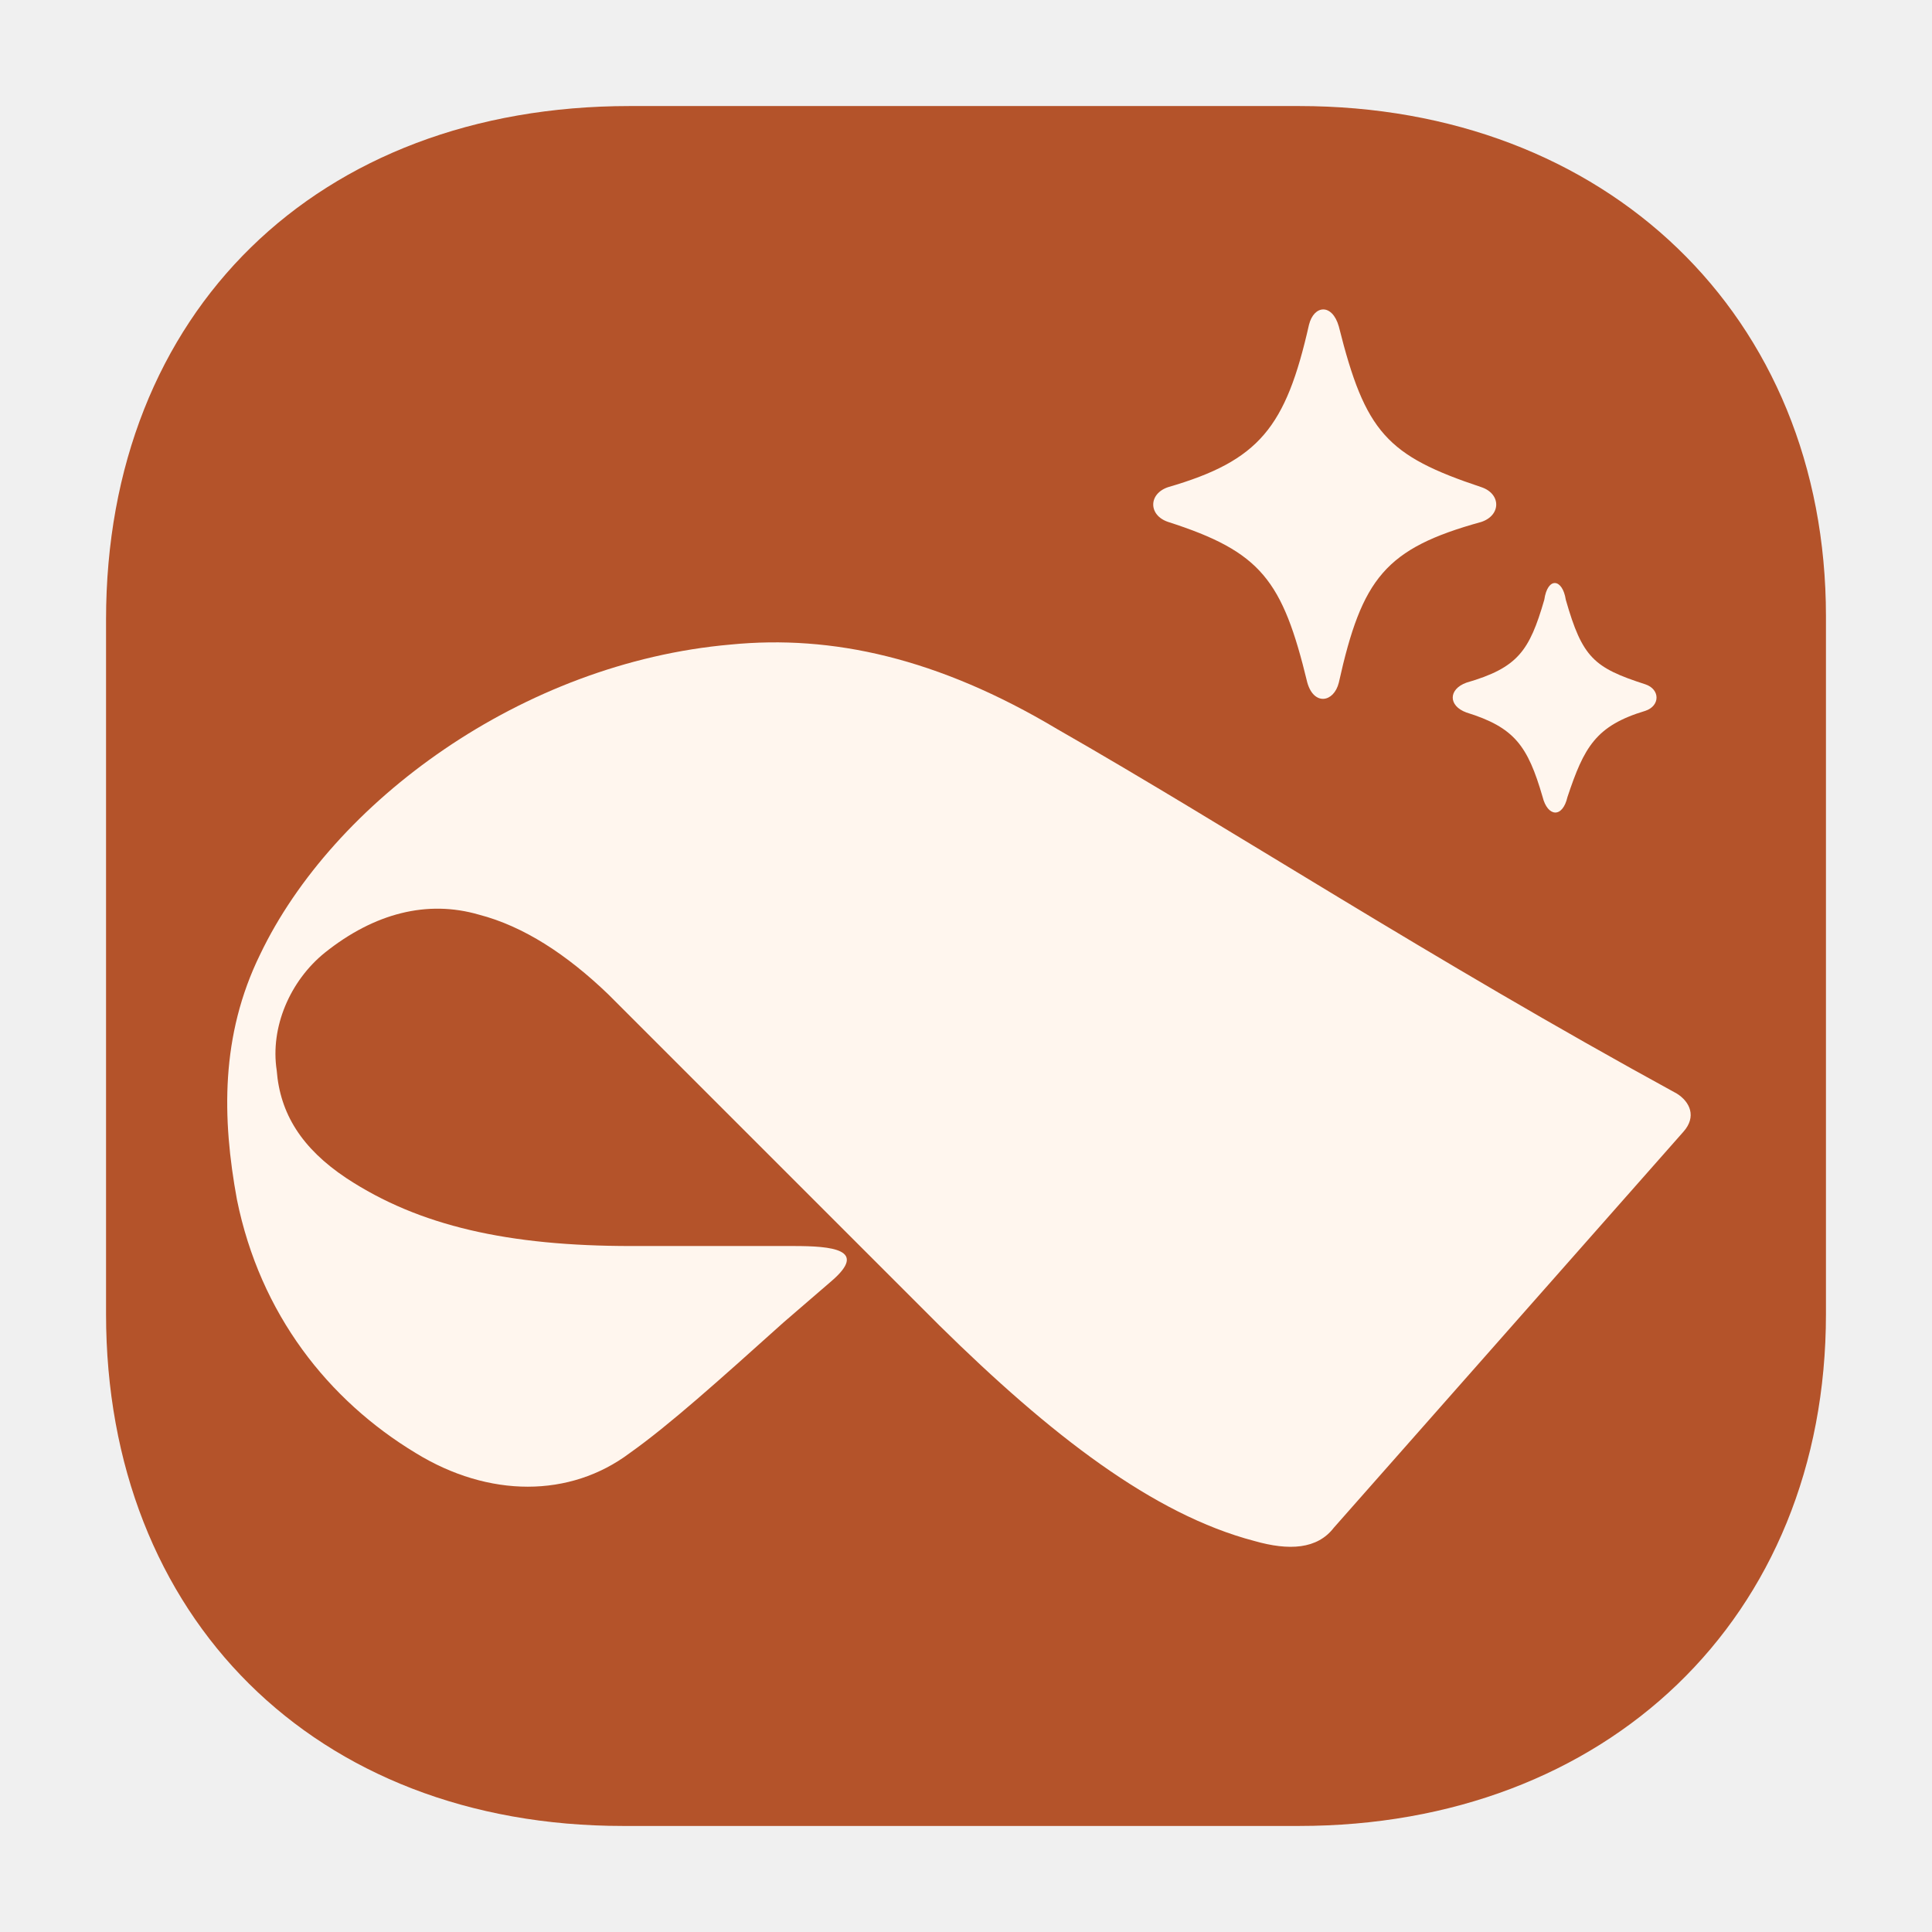
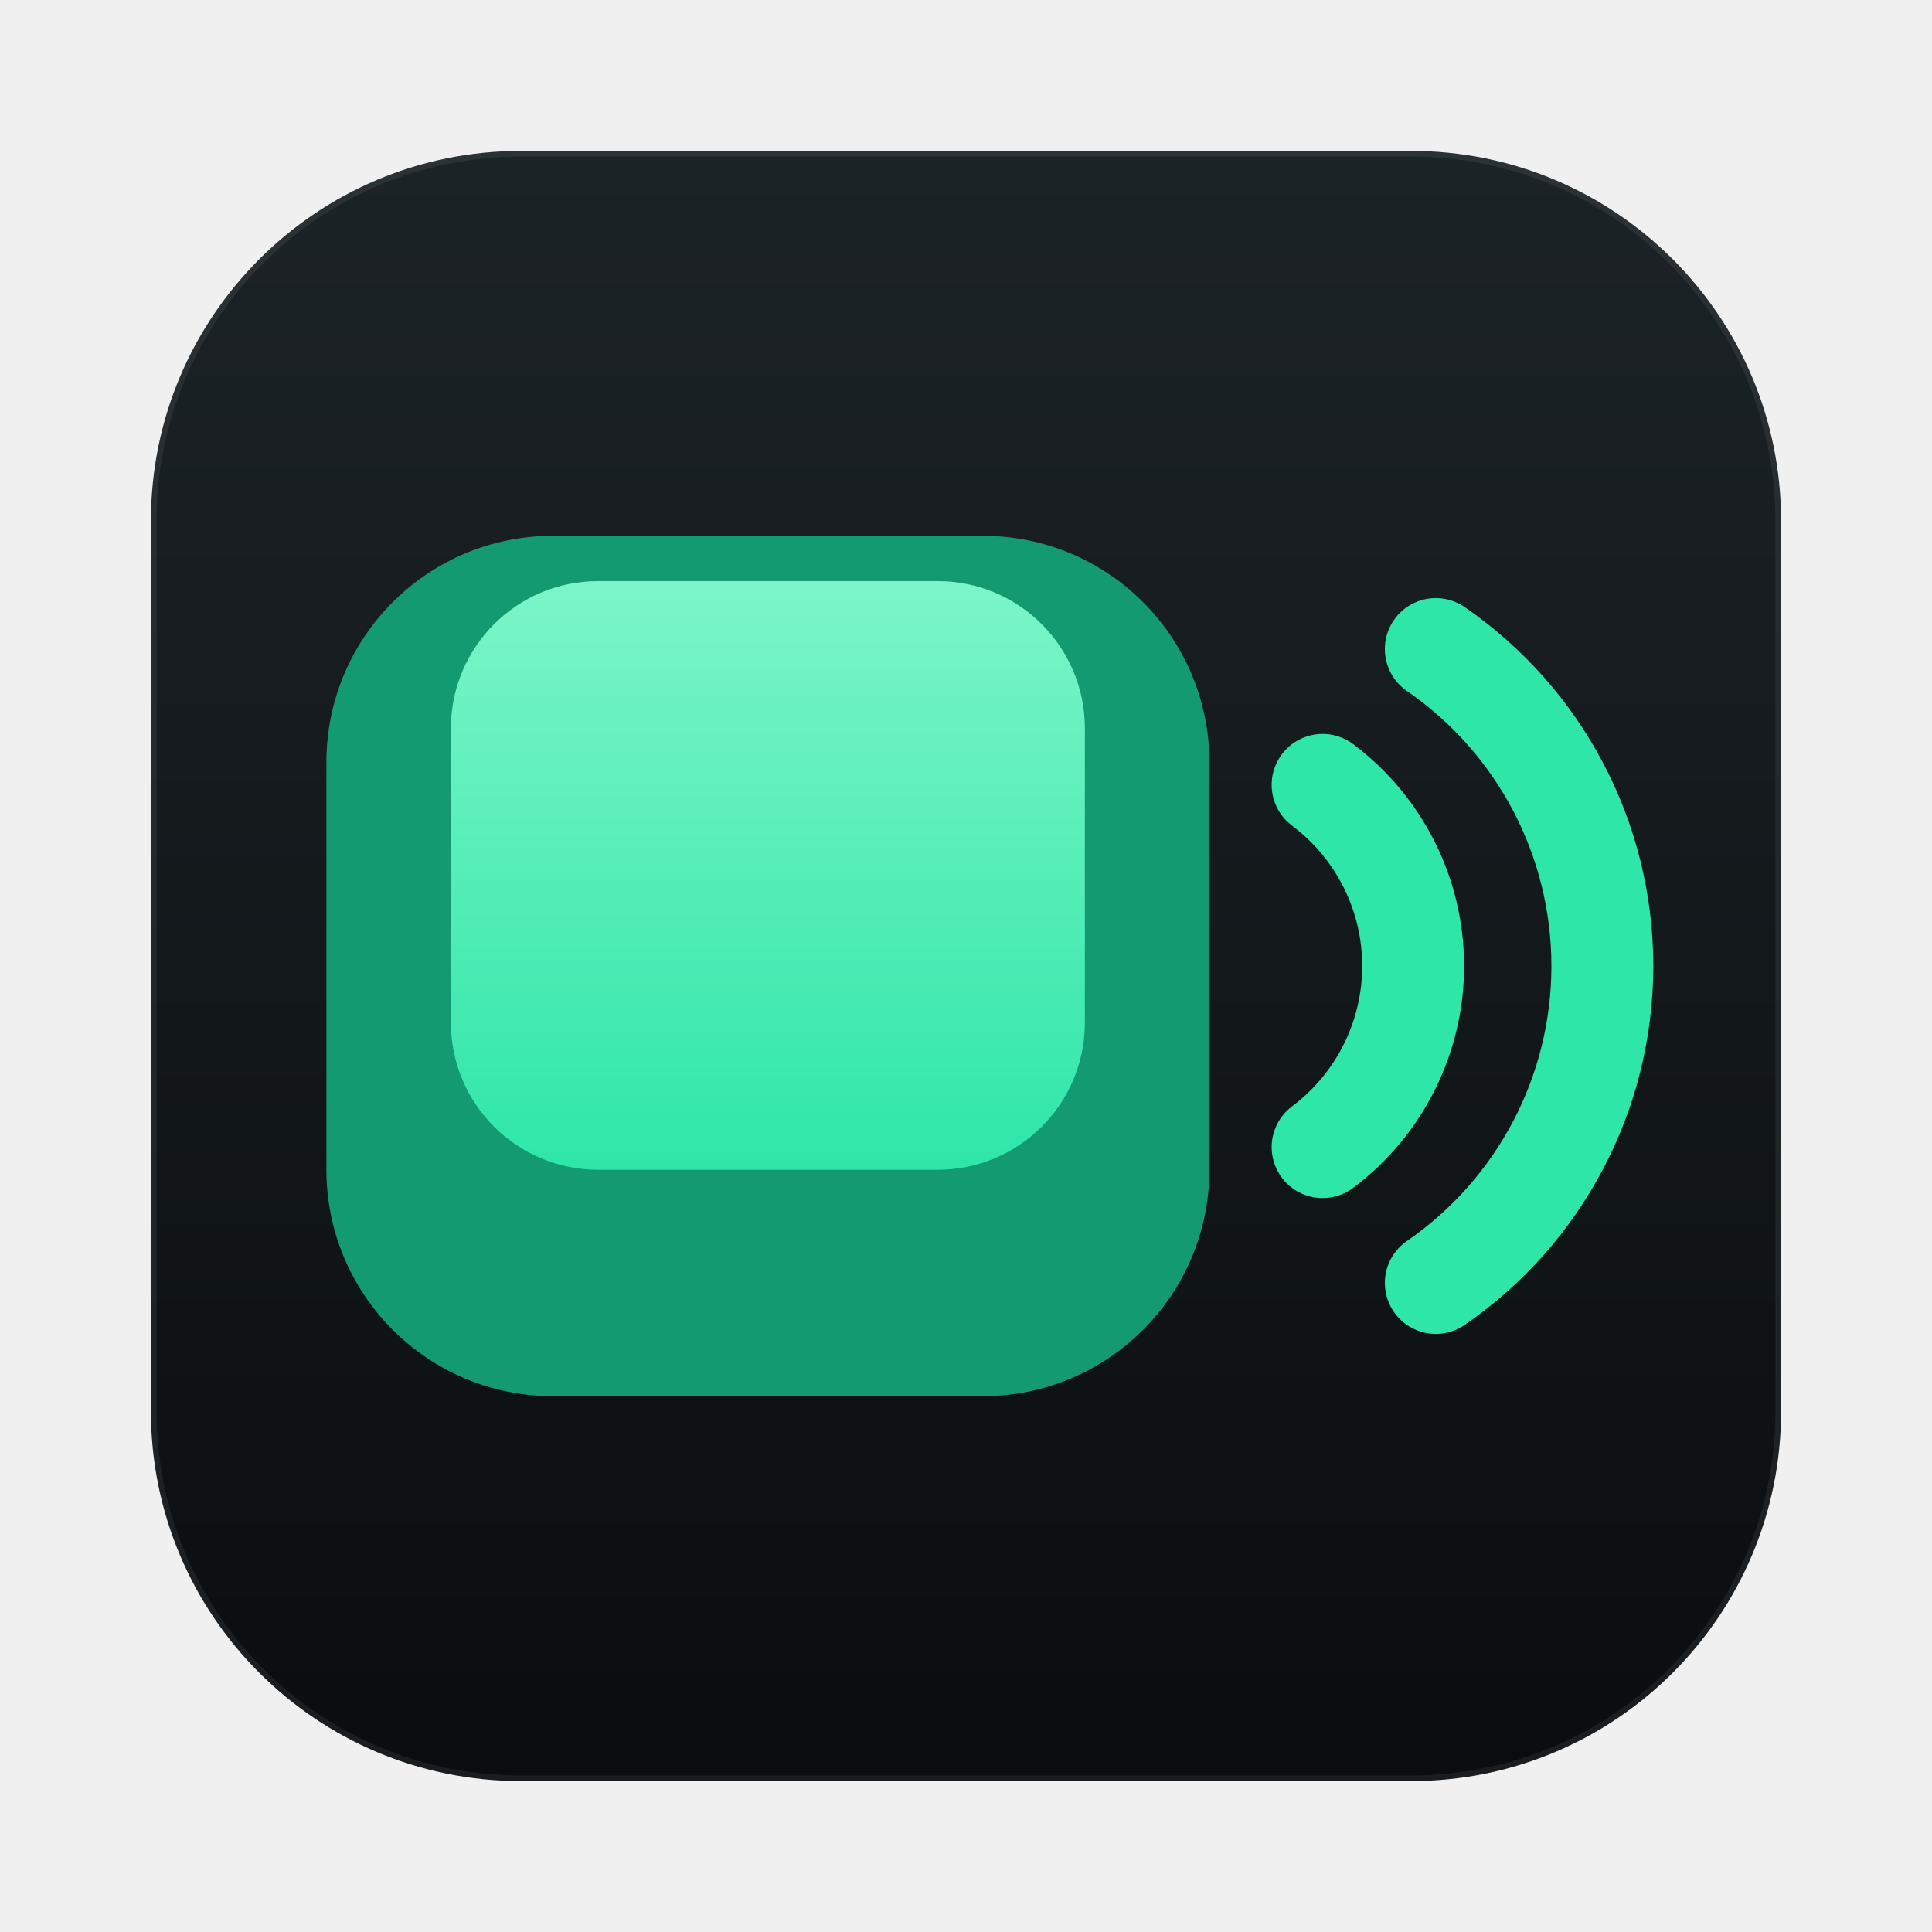
- <svg xmlns="http://www.w3.org/2000/svg" width="1024" height="1024" viewBox="46 54 1166 1166">
-   <path fill="#b4532a" d="M426 118H830C1015 118 1148 244 1148 426V847C1148 1031 1015 1156 830 1156H422C236 1156 110 1030 110 847V428C110 242 238 118 426 118Z" />
-   <path fill="#fff6ee" d="M1058 714C908 632 789 554 684 494C612 451 548 437 487 443C361 454 247 538 203 630C179 679 180 729 189 778C203 847 244 899 297 931C341 958 390 958 426 931C450 914 480 887 519 852L548 827C570 808 548 806 525 806H427C353 806 299 794 255 765C228 747 215 726 213 700C209 674 221 646 242 629C272 605 304 597 335 606C362 613 388 630 413 654L613 854C680 920 742 968 803 984C824 990 841 989 851 976L1062 737C1070 728 1066 719 1058 714Z" />
-   <path fill="#fff6ee" d="M836 250C839 238 850 237 854 251C870 315 883 329 940 348C952 352 952 365 940 369C882 385 868 403 854 466C851 478 839 480 835 466C820 404 807 387 751 369C739 365 739 352 751 348C806 332 822 312 836 250Z M978 416C980 402 989 403 991 416C1001 451 1008 457 1039 467C1048 470 1048 480 1039 483C1009 492 1002 505 992 535C989 548 980 547 977 535C968 504 960 493 931 484C920 480 920 470 931 466C962 457 969 447 978 416Z" />
+ <svg xmlns="http://www.w3.org/2000/svg" width="1024" height="1024" viewBox="0 0 1024 1024">
+   <defs>
+     <linearGradient id="tile" x1="0" y1="0" x2="0" y2="1">
+       <stop offset="0" stop-color="#1c2327" />
+       <stop offset="1" stop-color="#0a0d0f" />
+     </linearGradient>
+     <linearGradient id="cap" x1="0" y1="0" x2="0" y2="1">
+       <stop offset="0" stop-color="#7cf5c9" />
+       <stop offset="1" stop-color="#2ee6a8" />
+     </linearGradient>
+   </defs>
+   <rect x="80" y="80" width="864" height="864" rx="196" fill="url(#tile)" />
+   <rect x="81.5" y="81.5" width="861" height="861" rx="194.5" fill="none" stroke="#ffffff" stroke-opacity="0.07" stroke-width="3" />
+   <g transform="translate(113 104) scale(6)">
+     <rect x="10" y="30" width="78" height="76" rx="20" fill="#139a71" />
+     <rect x="21" y="34" width="56" height="52" rx="13" fill="url(#cap)" />
+     <g fill="none" stroke="#2ee6a8" stroke-linecap="round" stroke-width="9">
+       <path d="M98 52a20 20 0 0 1 0 32" />
+       <path d="M108 40a34 34 0 0 1 0 56" />
+     </g>
+   </g>
</svg>
